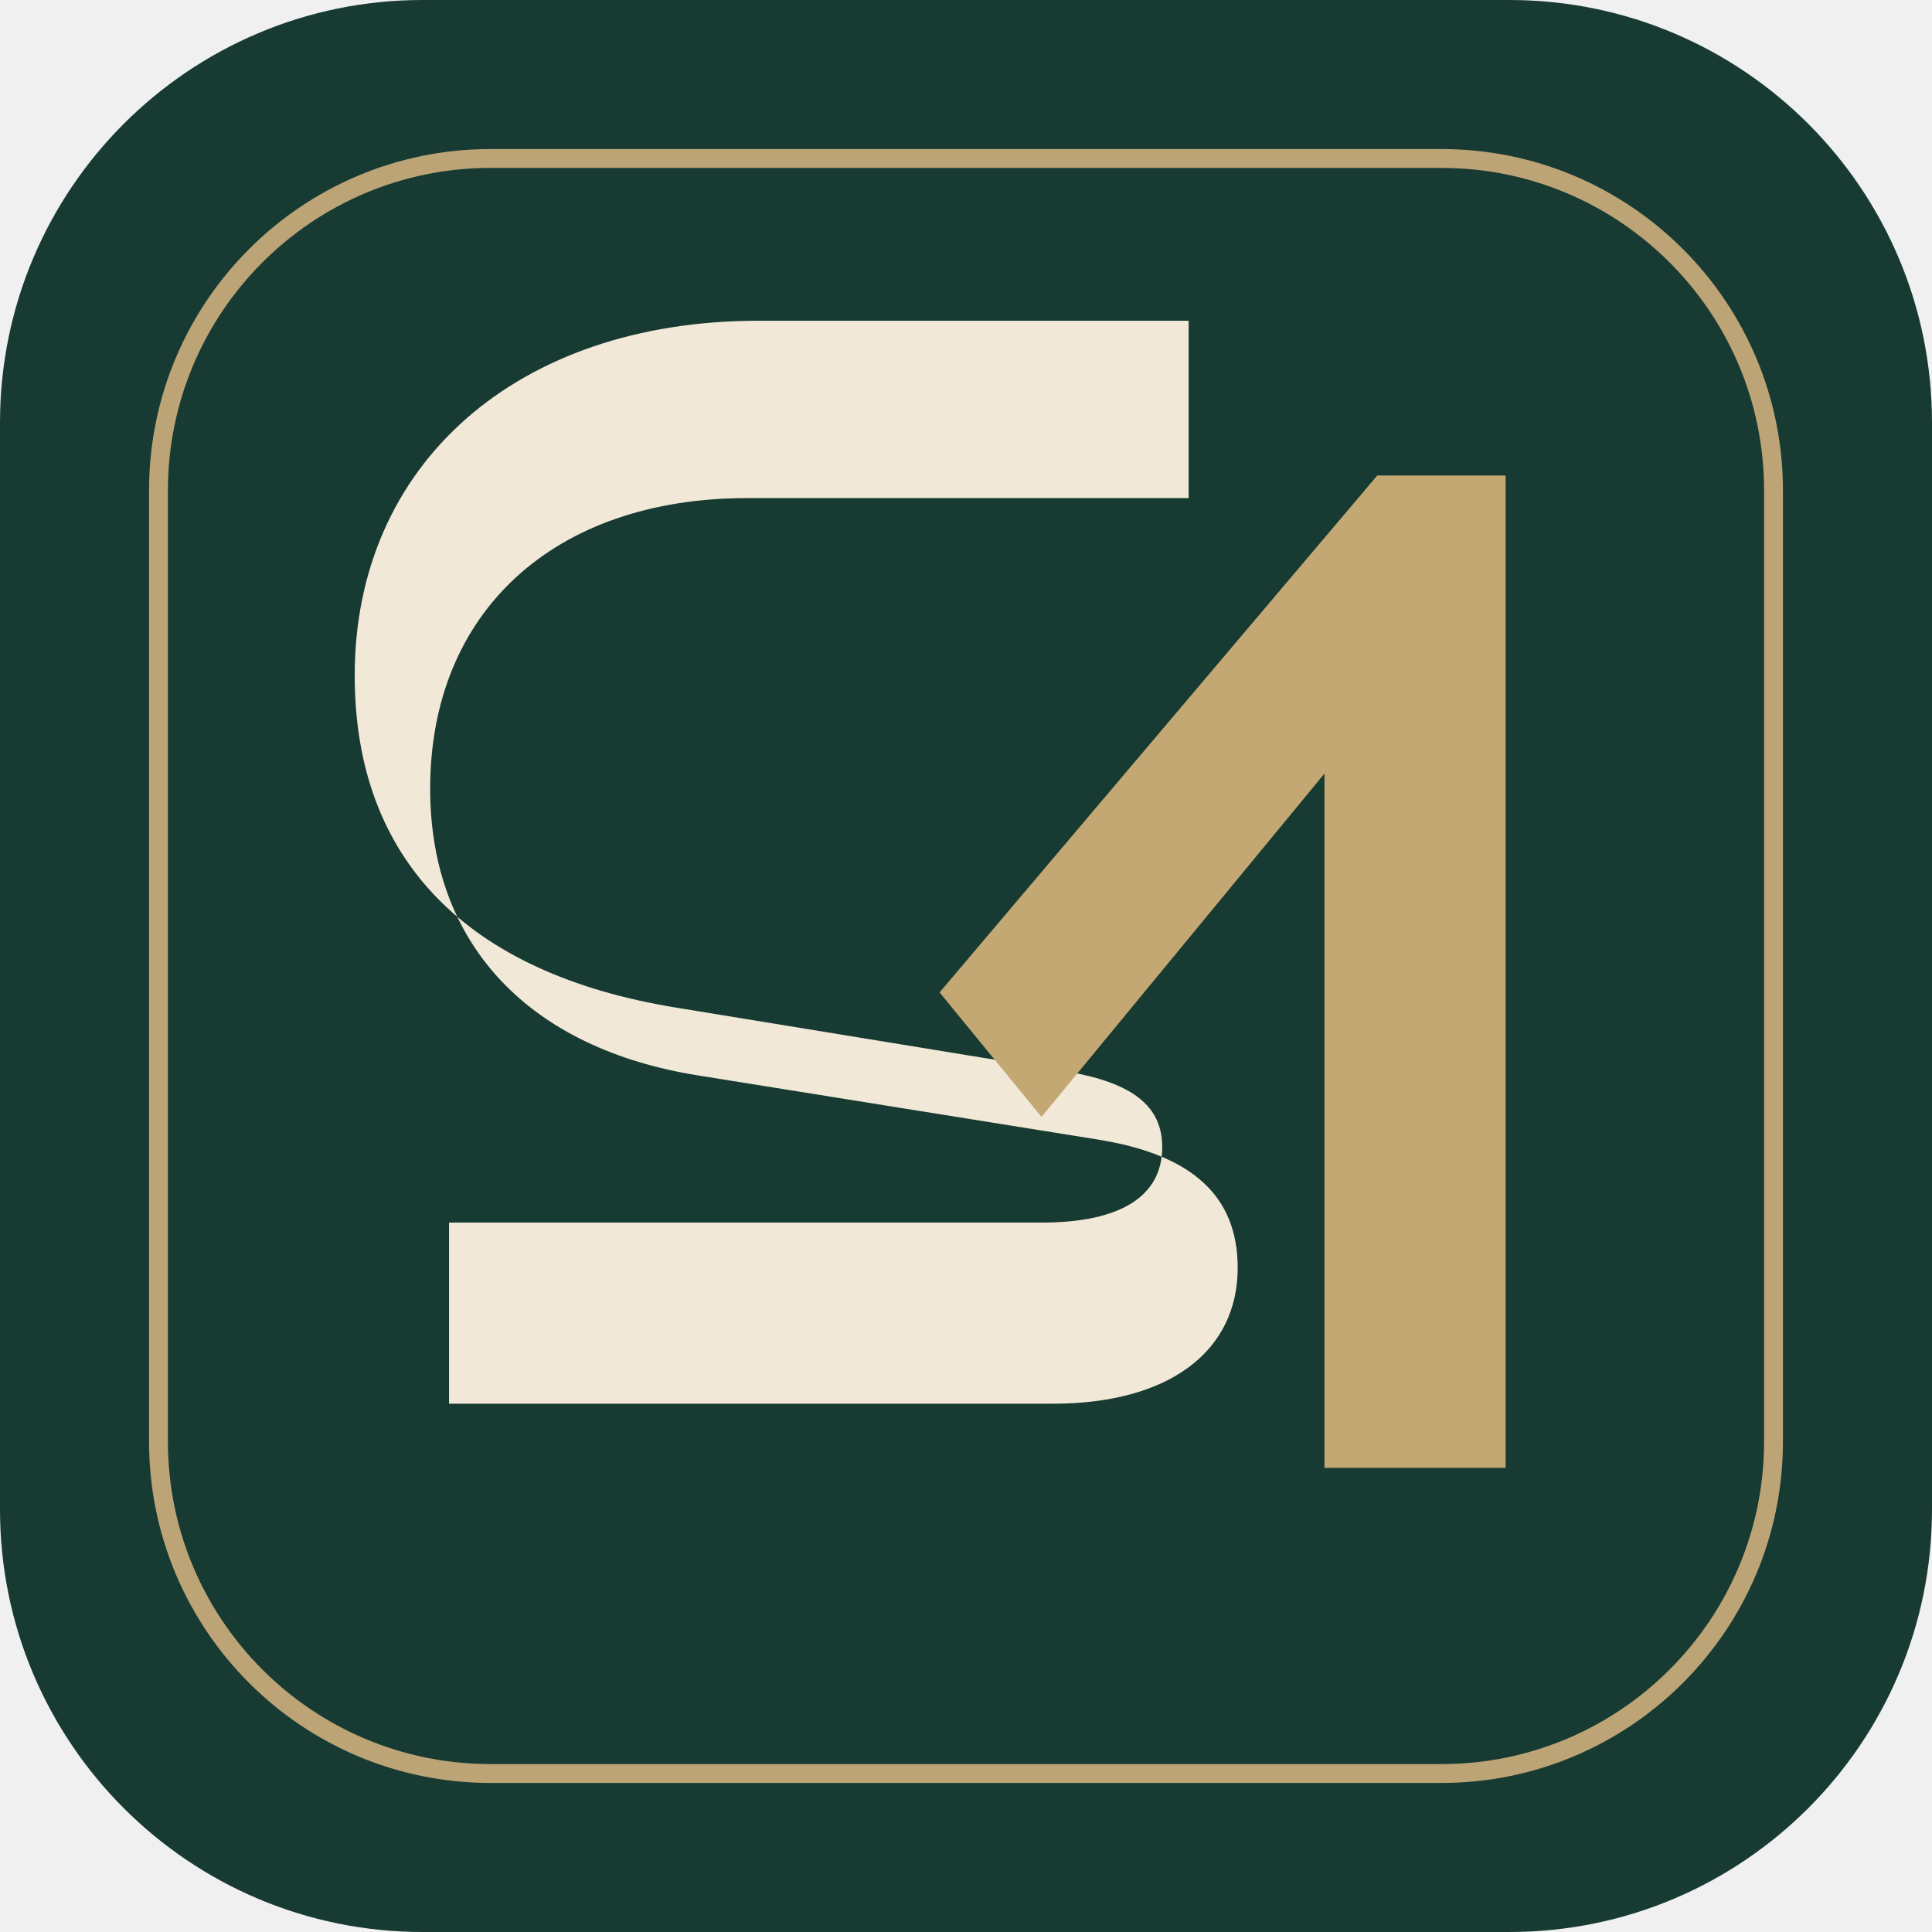
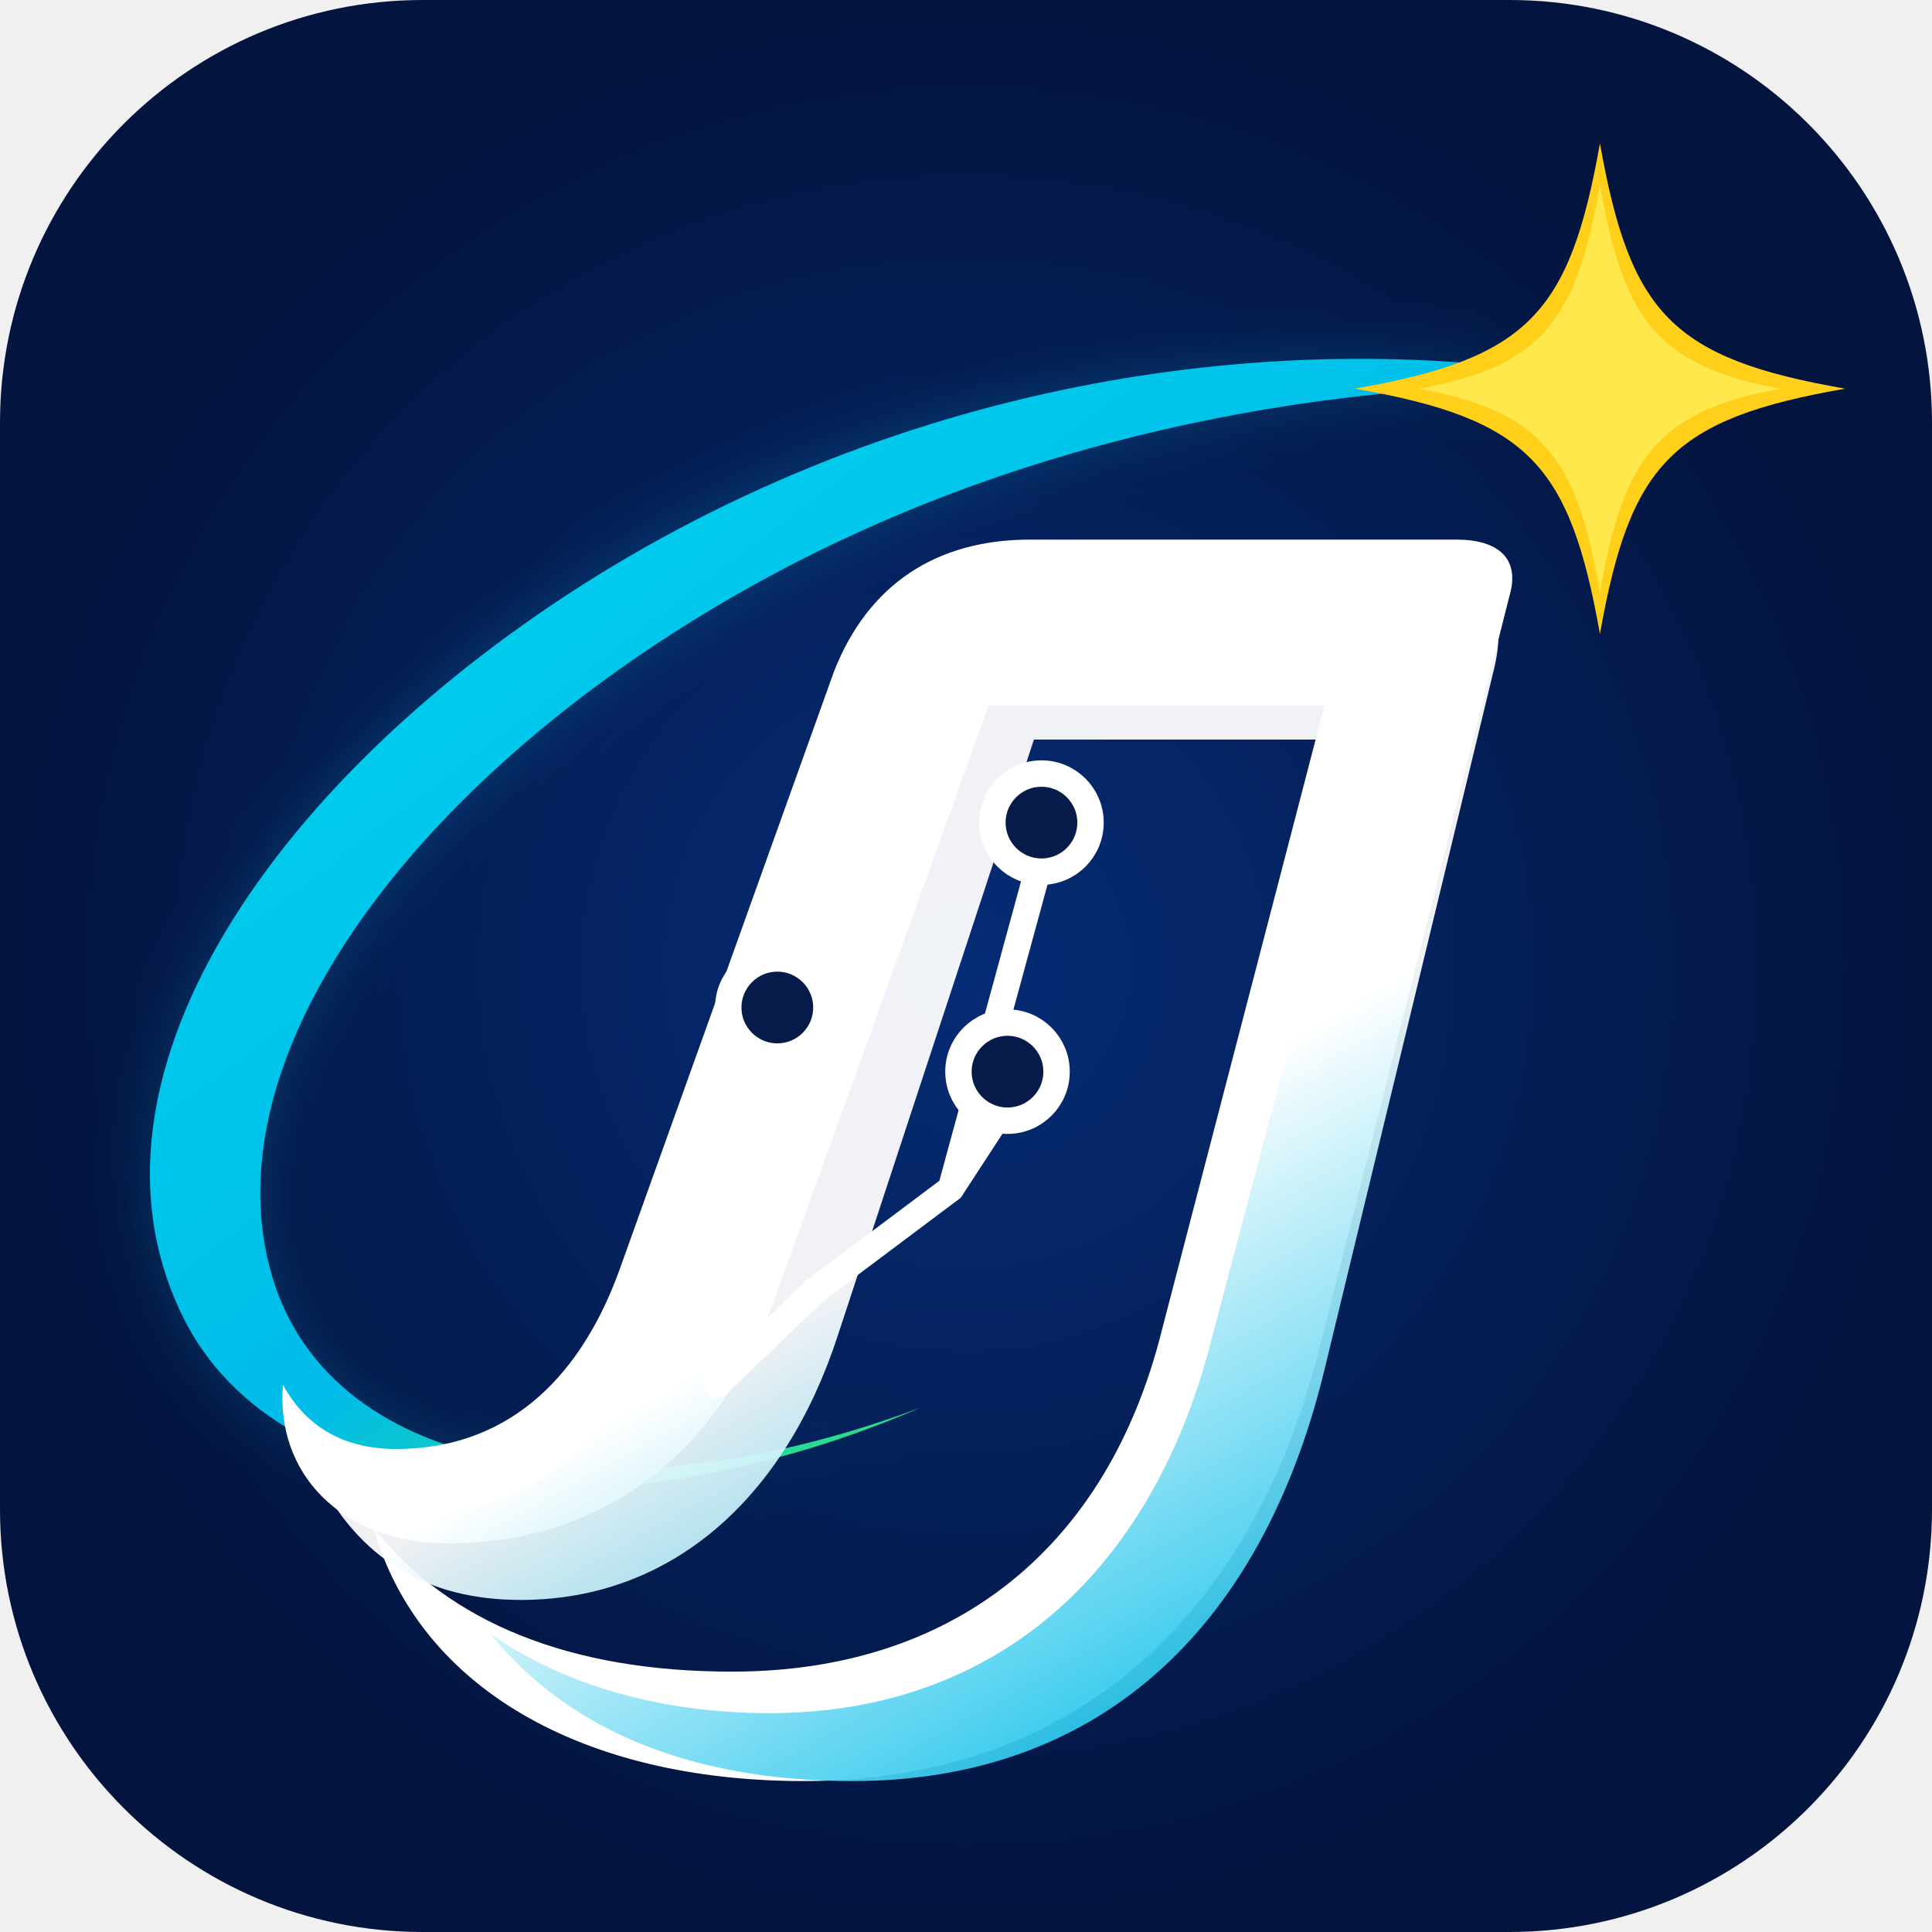
<svg xmlns="http://www.w3.org/2000/svg" viewBox="0 0 512 512">
-   <rect width="512" height="512" rx="112" fill="#173b32" />
-   <rect x="42" y="42" width="428" height="428" rx="88" fill="none" stroke="#bda477" stroke-width="5" />
-   <path d="M315 132H198c-51 0-84 30-84 77 0 42 27 69 71 76l106 17c25 4 37 15 37 34 0 22-18 36-49 36H119v-48h157c21 0 32-7 32-20 0-11-8-17-25-20l-104-17c-55-9-85-39-85-88 0-56 43-94 107-94h114v47z" fill="#f1e8d7" />
-   <path d="M365 126h34v263h-48V205l-75 91-27-33z" fill="#c4a873" />
+   <defs>
+     <linearGradient id="orbit" x1="0" y1="0" x2="1" y2="1">
+       <stop offset="0" stop-color="#00d8f0" />
+       <stop offset=".52" stop-color="#00bce9" />
+       <stop offset=".76" stop-color="#35e37b" />
+       <stop offset="1" stop-color="#ffe000" />
+     </linearGradient>
+     <linearGradient id="letter" x1=".2" y1="0" x2=".75" y2="1">
+       <stop offset="0" stop-color="#fff" />
+       <stop offset=".56" stop-color="#fff" />
+       <stop offset="1" stop-color="#05bde9" />
+     </linearGradient>
+     <radialGradient id="glow">
+       <stop stop-color="#062c76" />
+       <stop offset="1" stop-color="#03143e" />
+     </radialGradient>
+     <filter id="soft" x="-30%" y="-30%" width="160%" height="160%">
+       <feGaussianBlur stdDeviation="7" />
+     </filter>
+   </defs>
+   <rect width="512" height="512" rx="112" fill="url(#glow)" />
+   <path d="M430 102 C359 100 268 113 186 163 C104 213 54 285 73 341 C91 393 167 402 244 373 C166 407 74 403 48 348 C16 281 81 196 171 145 C265 92 363 88 430 102Z" fill="url(#orbit)" opacity=".18" filter="url(#soft)" />
+   <path d="M430 102 C359 100 268 113 186 163 C104 213 54 285 73 341 C91 393 167 402 244 373 C166 407 74 403 48 348 C16 281 81 196 171 145 C265 92 363 88 430 102Z" fill="url(#orbit)" />
+   <path d="M386 143 L273 143 C248 143 230 155 221 178 L164 337 C153 367 133 384 105 384 C91 384 81 378 75 367 C73 390 90 409 119 409 C159 409 190 386 205 345 L262 187 L351 187 L307 356 C292 411 252 443 194 443 C151 443 119 430 99 405 C111 447 154 472 213 472 C284 472 332 429 350 356 L400 158 C403 148 397 143 386 143Z" fill="#fff" />
+   <path d="M379 151 L278 151 C257 151 243 162 235 184 L180 339 C164 385 139 401 111 401 C100 401 91 398 84 391 C95 413 113 424 138 424 C178 424 208 397 222 354 L274 196 L363 196 L320 359 C303 420 261 454 204 454 C176 454 150 447 130 433 C151 459 184 472 226 472 C290 472 334 433 351 363 L396 177 C400 160 393 151 379 151Z" fill="url(#letter)" opacity=".94" />
+   <g fill="none" stroke="#fff" stroke-width="7" stroke-linecap="round" stroke-linejoin="round">
+     <path d="M216 342 L252 315 L276 227" />
+     <path d="M216 342 L190 367 L206 276" />
+     <path d="M252 315 L267 292" />
+     <circle cx="276" cy="218" r="13" fill="#061b49" />
+     <circle cx="206" cy="267" r="13" fill="#061b49" />
+     <circle cx="267" cy="284" r="13" fill="#061b49" />
+   </g>
+   <path d="M424 38 C432 83 443 95 489 103 C443 111 432 123 424 168 C416 123 405 111 359 103 C405 95 416 83 424 38Z" fill="#ffcf19" />
+   <path d="M424 49 C430 83 438 97 472 103 C438 109 430 123 424 157 C418 123 410 109 376 103 C410 97 418 83 424 49Z" fill="#ffe84b" />
</svg>
